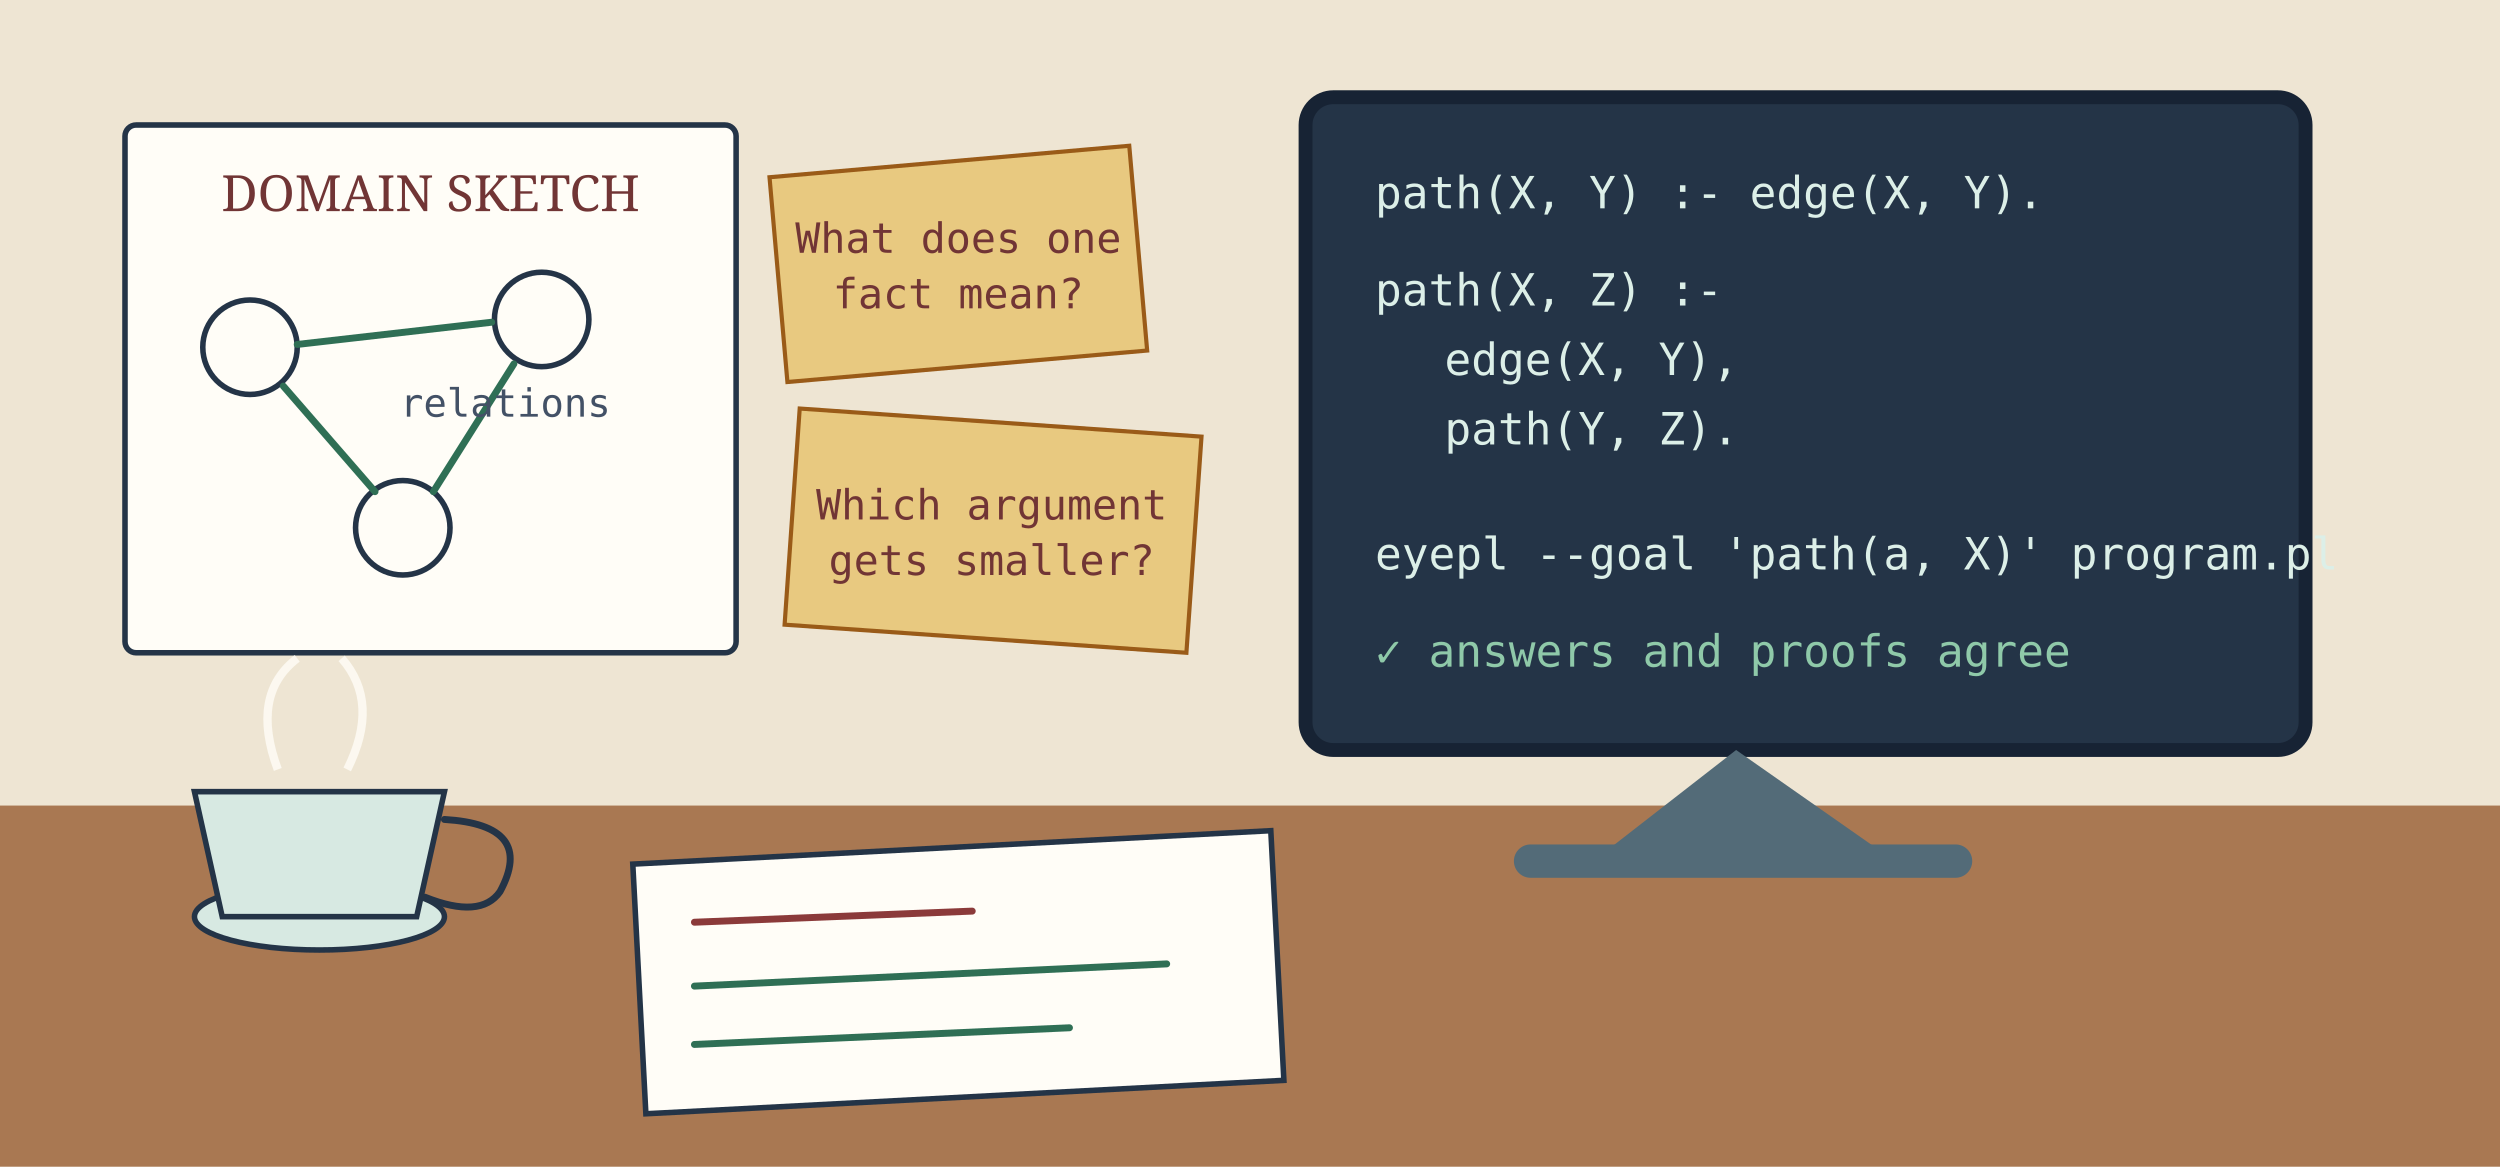
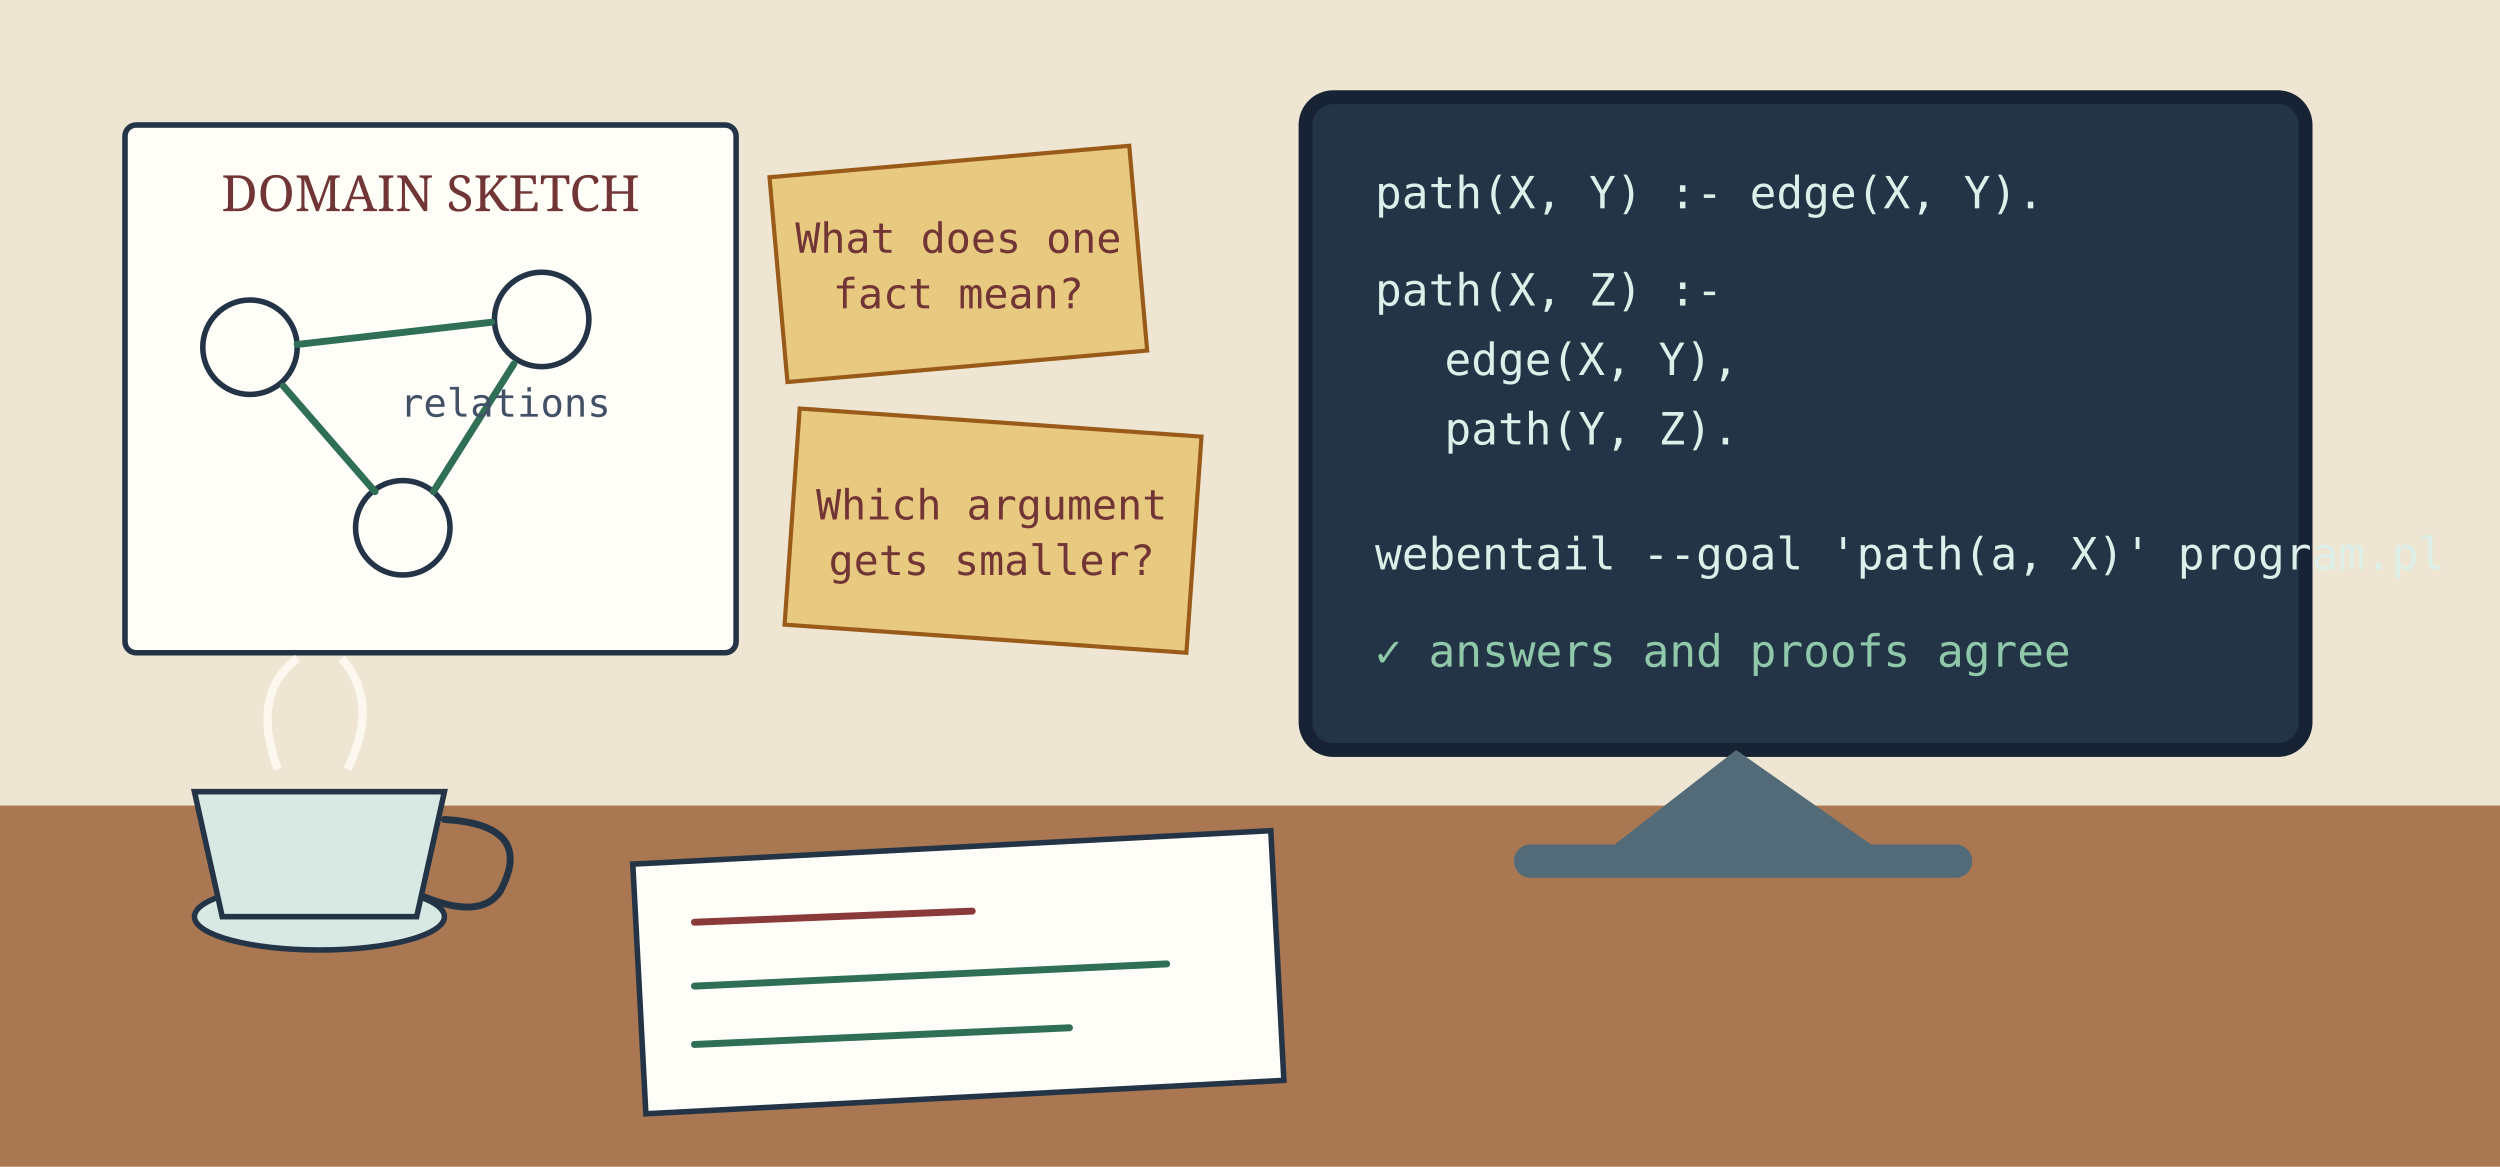
<svg xmlns="http://www.w3.org/2000/svg" width="900" height="420" viewBox="0 0 900 420" role="img" aria-labelledby="title desc">
  <style>
    .wall{fill:#eee5d3}.desk{fill:#a97852}.paper{fill:#fffdf7;stroke:#243447;stroke-width:2}
    .screen{fill:#243447;stroke:#172334;stroke-width:5}.code{fill:#dcefe8;font:16px ui-monospace,monospace}
    .ink{fill:none;stroke:#243447;stroke-width:2.5;stroke-linecap:round}.red{stroke:#8b3a3a}.green{stroke:#2f6f55}
    .note{fill:#e8c980;stroke:#9a5b18;stroke-width:1.5}.cup{fill:#d7e9e2;stroke:#243447;stroke-width:2}
  </style>
  <rect width="900" height="420" class="wall" />
  <rect y="290" width="900" height="130" class="desk" />
  <rect class="paper" x="45" y="45" width="220" height="190" rx="4" />
  <text x="155" y="76" text-anchor="middle" fill="#713535" font-family="Georgia,serif" font-size="18">DOMAIN SKETCH</text>
  <circle cx="90" cy="125" r="17" fill="#fffdf7" stroke="#243447" stroke-width="2" />
  <circle cx="195" cy="115" r="17" fill="#fffdf7" stroke="#243447" stroke-width="2" />
  <circle cx="145" cy="190" r="17" fill="#fffdf7" stroke="#243447" stroke-width="2" />
  <path class="ink green" d="M107 124 L177 116 M102 139 L135 177 M185 131 L156 177" />
  <text x="144" y="150" fill="#435166" font-family="ui-monospace,monospace" font-size="14">relations</text>
  <rect class="note" x="280" y="58" width="130" height="74" transform="rotate(-5 345 95)" />
  <text x="345" y="91" text-anchor="middle" fill="#713535" font-family="ui-monospace,monospace" font-size="15">What does one</text>
  <text x="345" y="111" text-anchor="middle" fill="#713535" font-family="ui-monospace,monospace" font-size="15">fact mean?</text>
  <rect class="note" x="285" y="152" width="145" height="78" transform="rotate(4 357 191)" />
  <text x="357" y="187" text-anchor="middle" fill="#713535" font-family="ui-monospace,monospace" font-size="15">Which argument</text>
  <text x="357" y="207" text-anchor="middle" fill="#713535" font-family="ui-monospace,monospace" font-size="15">gets smaller?</text>
  <rect class="screen" x="470" y="35" width="360" height="235" rx="10" />
  <text class="code" x="495" y="75">path(X, Y) :- edge(X, Y).</text>
  <text class="code" x="495" y="110">path(X, Z) :-</text>
  <text class="code" x="520" y="135">edge(X, Y),</text>
  <text class="code" x="520" y="160">path(Y, Z).</text>
-   <text class="code" x="495" y="205">eyepl --goal 'path(a, X)' program.pl</text>
+   <text class="code" x="495" y="205">webentail --goal 'path(a, X)' program.pl</text>
  <text x="495" y="240" fill="#8fc9a9" font-family="ui-monospace,monospace" font-size="16">✓ answers and proofs agree</text>
  <path d="M625 270 L675 305 H580Z" fill="#536b78" />
  <rect x="545" y="304" width="165" height="12" rx="6" fill="#536b78" />
  <g transform="translate(115 285)">
    <ellipse class="cup" cx="0" cy="45" rx="45" ry="12" />
    <path class="cup" d="M-45 0 H45 L35 45 H-35Z" />
    <path class="ink" d="M45 10 Q78 12 65 36 Q58 46 38 38" />
    <path d="M-15-8 Q-25-35-8-48 M10-8 Q22-32 8-48" fill="none" stroke="#fffdf7" stroke-width="3" opacity=".8" />
  </g>
  <rect class="paper" x="230" y="305" width="230" height="90" transform="rotate(-3 345 350)" />
  <path class="ink red" d="M250 332 L350 328" />
  <path class="ink green" d="M250 355 L420 347 M250 376 L385 370" />
</svg>
